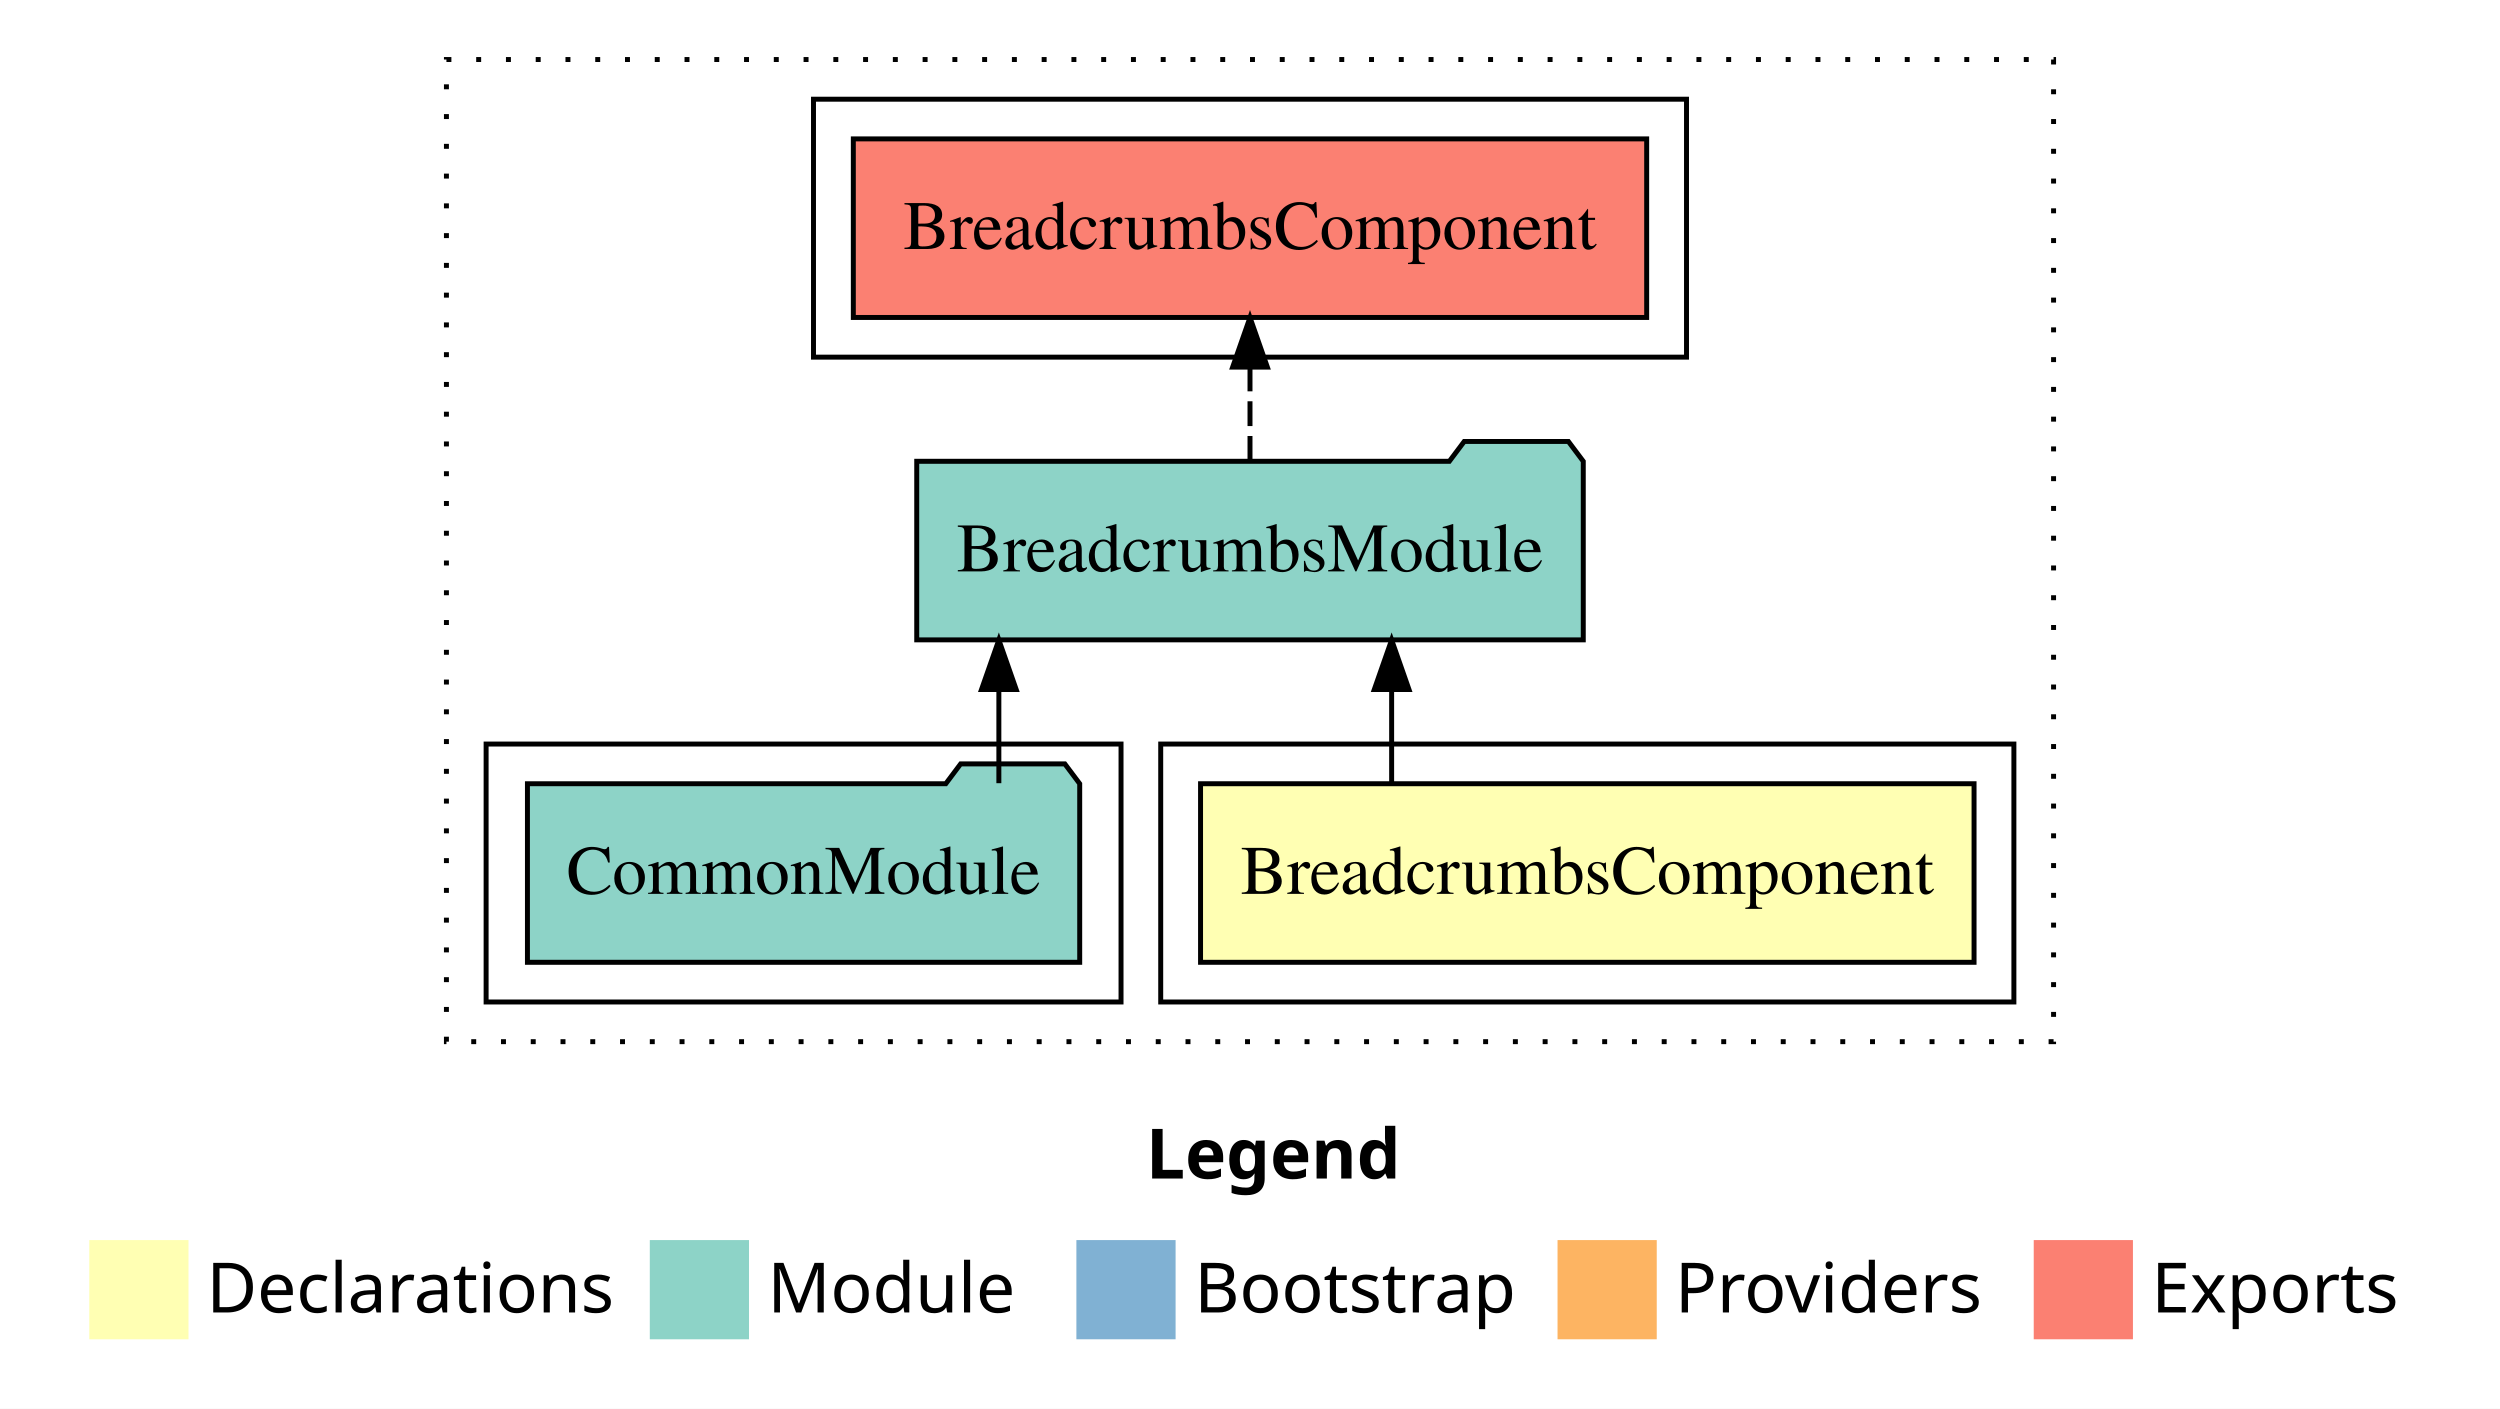
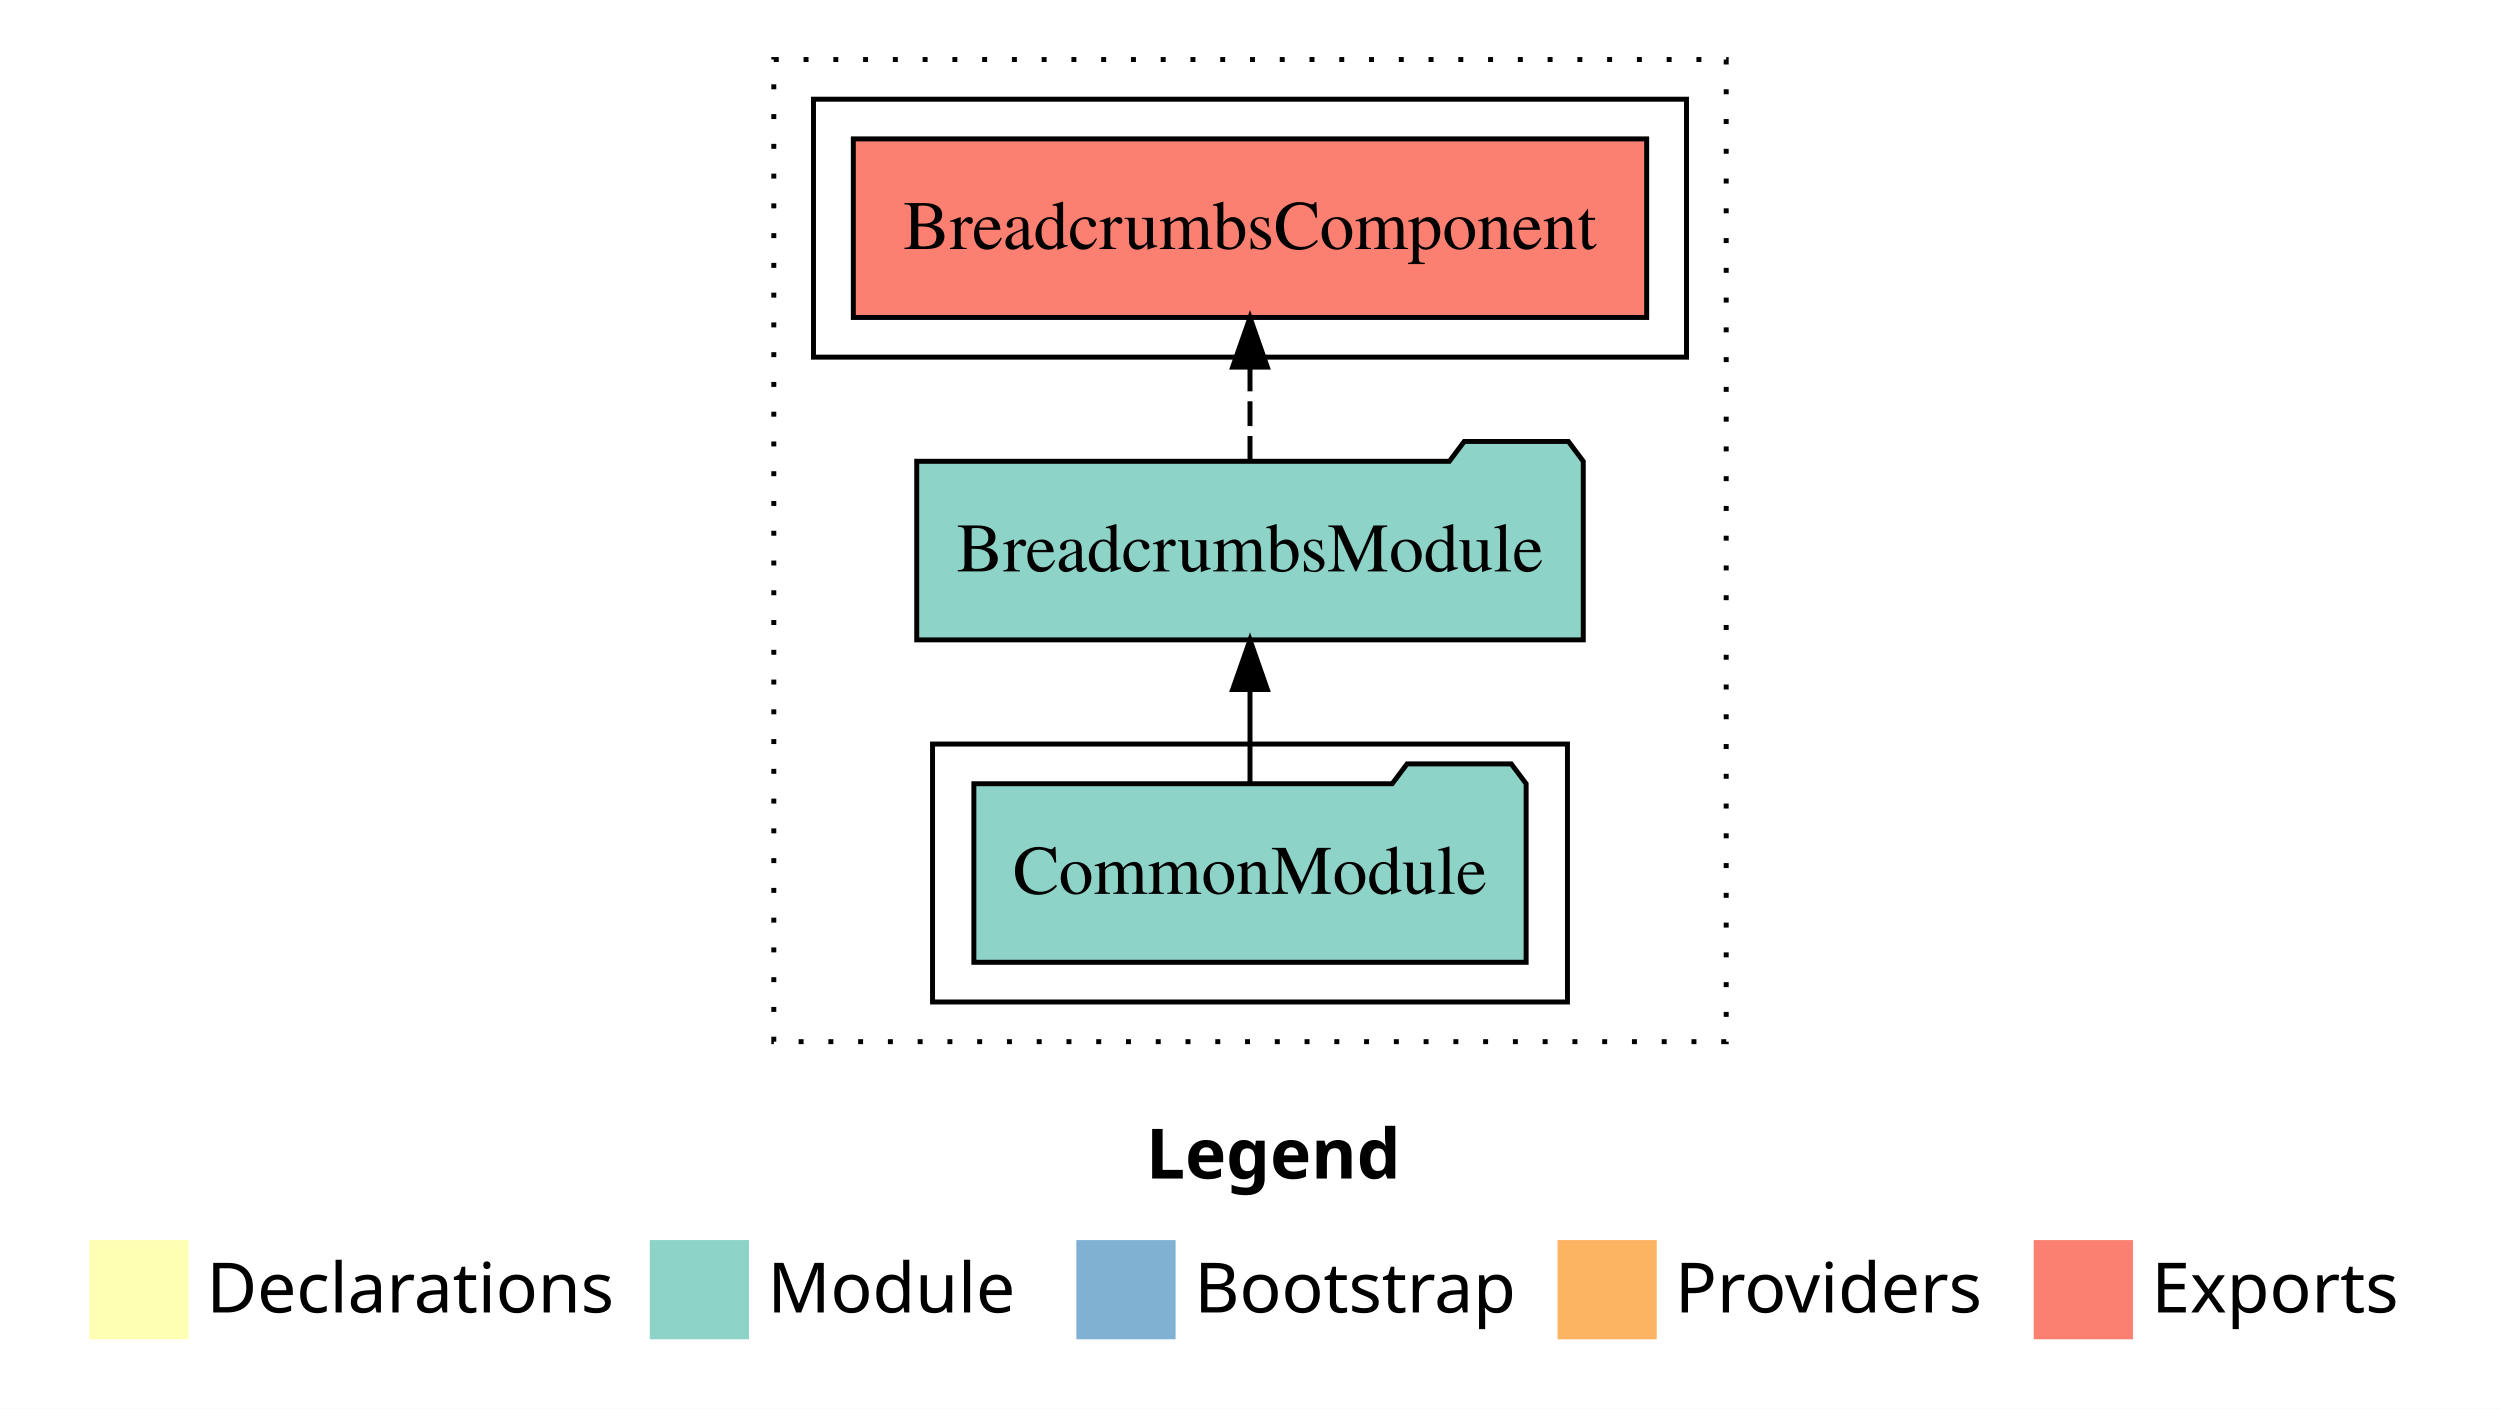
<svg xmlns="http://www.w3.org/2000/svg" width="504pt" height="284pt" viewBox="0.00 0.00 504.00 284.00">
  <g id="graph0" class="graph" transform="scale(1 1) rotate(0) translate(4 280)">
    <polygon fill="#ffffff" stroke="transparent" points="-4,4 -4,-280 500,-280 500,4 -4,4" />
    <text text-anchor="start" x="227.009" y="-42.4" font-family="sans-serif" font-weight="bold" font-size="14.00" fill="#000000">Legend</text>
    <polygon fill="#ffffb3" stroke="transparent" points="14,-10 14,-30 34,-30 34,-10 14,-10" />
    <text text-anchor="start" x="37.629" y="-15.4" font-family="sans-serif" font-size="14.00" fill="#000000">  Declarations</text>
    <polygon fill="#8dd3c7" stroke="transparent" points="127,-10 127,-30 147,-30 147,-10 127,-10" />
    <text text-anchor="start" x="150.725" y="-15.4" font-family="sans-serif" font-size="14.00" fill="#000000">  Module</text>
    <polygon fill="#80b1d3" stroke="transparent" points="213,-10 213,-30 233,-30 233,-10 213,-10" />
    <text text-anchor="start" x="236.781" y="-15.4" font-family="sans-serif" font-size="14.00" fill="#000000">  Bootstrap</text>
    <polygon fill="#fdb462" stroke="transparent" points="310,-10 310,-30 330,-30 330,-10 310,-10" />
    <text text-anchor="start" x="333.673" y="-15.4" font-family="sans-serif" font-size="14.00" fill="#000000">  Providers</text>
    <polygon fill="#fb8072" stroke="transparent" points="406,-10 406,-30 426,-30 426,-10 406,-10" />
    <text text-anchor="start" x="429.726" y="-15.4" font-family="sans-serif" font-size="14.00" fill="#000000">  Exports</text>
    <g id="clust1" class="cluster">
-       <polygon fill="none" stroke="#000000" stroke-dasharray="1,5" points="86,-70 86,-268 410,-268 410,-70 86,-70" />
+       <polygon fill="none" stroke="#000000" stroke-dasharray="1,5" points="152,-70 152,-268 344,-268 344,-70 152,-70" />
    </g>
-     <g id="clust2" class="cluster">
-       <polygon fill="none" stroke="#000000" points="230,-78 230,-130 402,-130 402,-78 230,-78" />
+     <g id="clust3" class="cluster">
+       <polygon fill="none" stroke="#000000" points="184,-78 184,-130 312,-130 312,-78 184,-78" />
    </g>
    <g id="clust4" class="cluster">
-       <polygon fill="none" stroke="#000000" points="94,-78 94,-130 222,-130 222,-78 94,-78" />
-     </g>
-     <g id="clust5" class="cluster">
      <polygon fill="none" stroke="#000000" points="160,-208 160,-260 336,-260 336,-208 160,-208" />
    </g>
    <g id="node1" class="node">
-       <polygon fill="#ffffb3" stroke="#000000" points="393.969,-122 238.031,-122 238.031,-86 393.969,-86 393.969,-122" />
-       <text text-anchor="middle" x="316" y="-99.8" font-family="Times,serif" font-size="14.00" fill="#000000">BreadcrumbsComponent</text>
+       <polygon fill="#8dd3c7" stroke="#000000" points="303.668,-122 300.668,-126 279.668,-126 276.668,-122 192.332,-122 192.332,-86 303.668,-86 303.668,-122" />
+       <text text-anchor="middle" x="248" y="-99.8" font-family="Times,serif" font-size="14.00" fill="#000000">CommonModule</text>
    </g>
    <g id="node2" class="node">
      <polygon fill="#8dd3c7" stroke="#000000" points="315.187,-187 312.187,-191 291.187,-191 288.187,-187 180.813,-187 180.813,-151 315.187,-151 315.187,-187" />
      <text text-anchor="middle" x="248" y="-164.8" font-family="Times,serif" font-size="14.00" fill="#000000">BreadcrumbsModule</text>
    </g>
    <g id="edge1" class="edge">
-       <path fill="none" stroke="#000000" d="M276.554,-122.106C276.554,-122.106 276.554,-140.991 276.554,-140.991" />
-       <polygon fill="#000000" stroke="#000000" points="273.054,-140.991 276.554,-150.991 280.054,-140.991 273.054,-140.991" />
+       <path fill="none" stroke="#000000" d="M248,-122.106C248,-122.106 248,-140.991 248,-140.991" />
+       <polygon fill="#000000" stroke="#000000" points="244.5,-140.991 248,-150.991 251.5,-140.991 244.5,-140.991" />
    </g>
-     <g id="node4" class="node">
+     <g id="node3" class="node">
      <polygon fill="#fb8072" stroke="#000000" points="327.97,-252 168.03,-252 168.03,-216 327.97,-216 327.97,-252" />
      <text text-anchor="middle" x="248" y="-229.8" font-family="Times,serif" font-size="14.00" fill="#000000">BreadcrumbsComponent </text>
    </g>
-     <g id="edge3" class="edge">
+     <g id="edge2" class="edge">
      <path fill="none" stroke="#000000" stroke-dasharray="5,2" d="M248,-187.106C248,-187.106 248,-205.991 248,-205.991" />
      <polygon fill="#000000" stroke="#000000" points="244.5,-205.991 248,-215.991 251.5,-205.991 244.5,-205.991" />
    </g>
-     <g id="node3" class="node">
-       <polygon fill="#8dd3c7" stroke="#000000" points="213.668,-122 210.668,-126 189.668,-126 186.668,-122 102.332,-122 102.332,-86 213.668,-86 213.668,-122" />
-       <text text-anchor="middle" x="158" y="-99.8" font-family="Times,serif" font-size="14.00" fill="#000000">CommonModule</text>
-     </g>
-     <g id="edge2" class="edge">
-       <path fill="none" stroke="#000000" d="M197.37,-122.106C197.37,-122.106 197.37,-140.991 197.37,-140.991" />
-       <polygon fill="#000000" stroke="#000000" points="193.87,-140.991 197.37,-150.991 200.87,-140.991 193.87,-140.991" />
-     </g>
  </g>
</svg>
